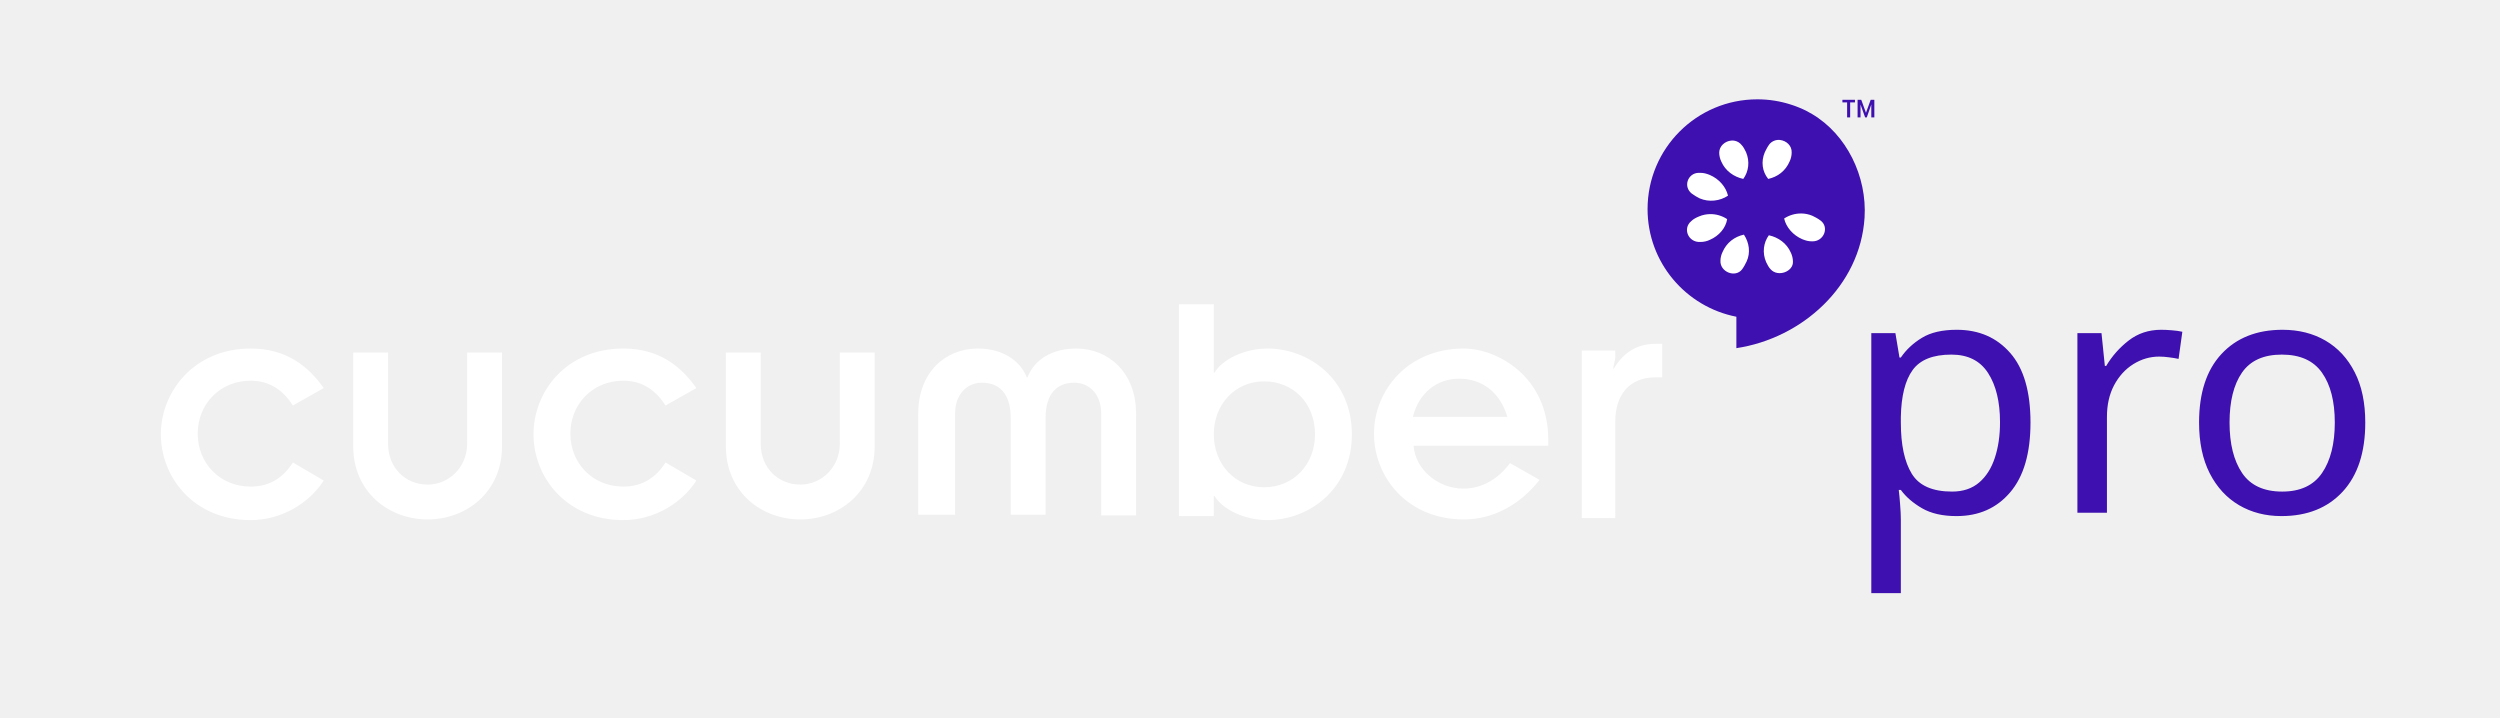
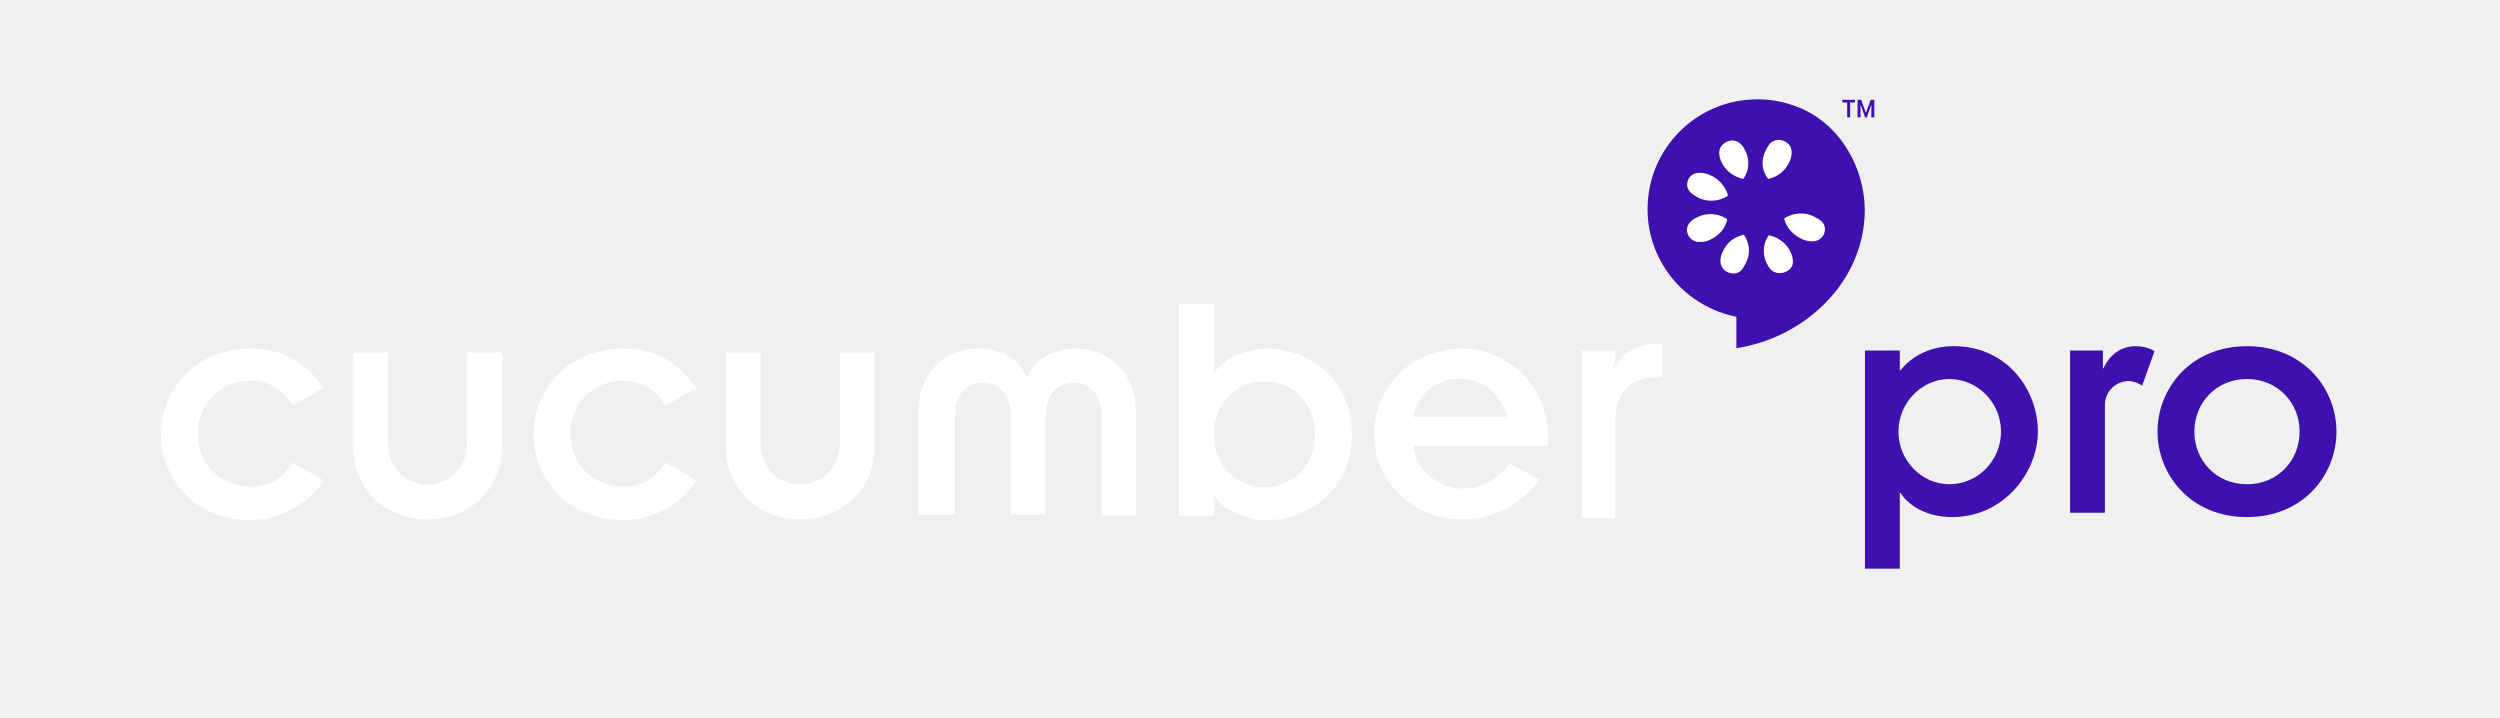
<svg xmlns="http://www.w3.org/2000/svg" width="373" height="107" viewBox="0 0 373 107">
  <g fill="none" fill-rule="evenodd">
    <path d="M0 0h373v104H0z" />
    <path d="M247 51.3c-3 0-4.9 1.5-6.3 3.8 0-.6.3-1.3.3-1.8v-1h-5v25h5V62.9c0-4.1 2.2-6.6 6-6.6h1v-5h-1zM43.7 60.5c-1.4-2.2-3.4-3.7-6.3-3.7-4.6 0-7.9 3.5-7.9 7.9s3.3 7.9 7.9 7.9c2.9 0 4.9-1.4 6.3-3.6l4.6 2.7c-2.2 3.4-6.3 5.9-10.9 5.9-8.5 0-13.4-6.4-13.4-12.8S29 52 37.4 52c5.2 0 8.5 2.5 10.9 5.9l-4.6 2.6zm9-7.9h5.2v13.6c0 3.6 2.6 6.1 5.9 6.1 3.2 0 5.9-2.6 5.9-6.1V52.6h5.2v14c0 6.8-5.3 10.9-11.1 10.9s-11.1-4.1-11.1-10.9v-14zm46.6 7.9c-1.4-2.2-3.4-3.7-6.3-3.7-4.6 0-7.9 3.5-7.9 7.9s3.3 7.9 7.9 7.9c2.9 0 4.9-1.4 6.3-3.6l4.6 2.7c-2.2 3.4-6.3 5.9-10.9 5.9-8.5 0-13.4-6.4-13.4-12.8S84.5 52 93 52c5.2 0 8.5 2.5 10.9 5.9l-4.6 2.6zm9-7.9h5.2v13.6c0 3.6 2.6 6.1 5.9 6.1 3.2 0 5.9-2.6 5.9-6.1V52.6h5.2v14c0 6.8-5.3 10.9-11.1 10.9s-11.1-4.1-11.1-10.9v-14zm28.7 9.1c0-6.2 4.1-9.7 8.9-9.7 3.7 0 6.3 1.8 7.3 4.3h.1c1-2.6 3.6-4.3 7.3-4.3 4.8 0 8.9 3.6 8.9 9.7v15.2h-5.2V61.7c0-2.9-1.8-4.6-4-4.6-2.5 0-4.3 1.5-4.3 5.3v14.4h-5.2V62.4c0-3.8-1.8-5.3-4.3-5.3-2.2 0-4 1.7-4 4.6v15.1H137V61.7zm38.9-16.3h5.2v10.2h.1c1.2-2 4.5-3.6 7.9-3.6 6.3 0 12.6 4.7 12.6 12.8 0 8.1-6.3 12.8-12.6 12.8-3.4 0-6.7-1.6-7.9-3.6h-.1v3h-5.2V45.4zm12.7 11.5c-4.3 0-7.5 3.4-7.5 7.9s3.2 7.9 7.5 7.9c4.4 0 7.6-3.4 7.6-7.9 0-4.6-3.2-7.9-7.6-7.9zm41.1 14.7c-2.9 3.7-6.9 5.9-11.3 5.9-8.5 0-13.4-6.4-13.4-12.8S210 52 218.4 52c5 0 12.6 4.2 12.6 13.6v.9h-20.1c.3 3.7 3.8 6.4 7.4 6.4 2.8 0 5.2-1.4 7-3.8l4.4 2.5zm-4.8-9.4c-1.1-3.7-3.8-5.7-7.2-5.7-3.3 0-6 2.1-6.9 5.7h14.1z" fill="#ffffff" />
    <path d="M262.192 14.82c-9.05 0-16.375 7.324-16.375 16.375 0 7.968 5.712 14.589 13.25 16.062v4.688c9.8-1.478 18.478-9.257 19.125-19.47.39-6.146-2.675-12.42-7.844-15.468a13.755 13.755 0 0 0-.906-.5c-.315-.155-.64-.306-.969-.437-.104-.044-.207-.084-.312-.125-.288-.107-.578-.226-.875-.313a16.246 16.246 0 0 0-5.094-.812z" fill="#3E10AF" />
    <path d="M265.567 20.882a1.787 1.787 0 0 0-1.562.625c-.3.4-.488.788-.688 1.188-.6 1.4-.4 2.9.5 4 1.4-.3 2.588-1.194 3.188-2.594.2-.4.312-.913.312-1.313.063-1.062-.816-1.81-1.75-1.906zm-7.281.094c-.913.087-1.781.812-1.781 1.812 0 .4.112.913.312 1.313.6 1.4 1.881 2.294 3.281 2.594.8-1.1 1.007-2.6.407-4-.2-.4-.388-.794-.688-1.094a1.757 1.757 0 0 0-1.531-.625zm-4.906 4.812c-1.577.081-2.282 2.063-.97 3.094.4.3.788.519 1.188.719 1.4.6 3.02.394 4.22-.406-.3-1.3-1.32-2.494-2.72-3.094-.5-.2-.906-.313-1.406-.313-.112-.012-.207-.005-.312 0zm15.406 6.063a4.574 4.574 0 0 0-2.594.75c.3 1.3 1.319 2.494 2.719 3.094.5.2.906.312 1.406.312 1.8.1 2.681-2.125 1.281-3.125-.4-.3-.787-.487-1.187-.687a4.32 4.32 0 0 0-1.625-.344zm-13.656.094c-.55.01-1.1.118-1.625.343-.5.2-.888.42-1.188.72-1.3 1.1-.425 3.193 1.375 3.093.5 0 1.006-.113 1.406-.313 1.4-.6 2.394-1.793 2.594-3.093a4.475 4.475 0 0 0-2.562-.75zm5.062 3.062c-1.4.3-2.587 1.194-3.187 2.594-.2.4-.313.881-.313 1.281-.1 1.7 2.219 2.613 3.219 1.313.3-.4.487-.788.687-1.188.6-1.3.394-2.8-.406-4zm3.719.094c-.8 1.1-1.006 2.6-.406 4 .2.4.387.794.687 1.094 1.1 1.2 3.413.312 3.313-1.188 0-.4-.113-.912-.313-1.312-.6-1.4-1.881-2.294-3.281-2.594z" fill="#FFF" />
-     <text transform="translate(274 13)" font-size="10" font-family="Roboto" fill="#3E10AF">
-       <tspan x=".373" y="9">™</tspan>
-     </text>
-     <text fill="#3E10AF" font-family="Insignia LT Std" font-size="50">
-       <tspan x="274.95" y="76.5">pro</tspan>
-     </text>
+     <path fill="#3E10AF" d="M279.21 15.59l-.69 1.92h-.25l-.68-1.92v1.92h-.44v-2.62h.54l.71 1.95.7-1.95h.55v2.62h-.44v-1.92m-2.45-.3h-.72v2.22h-.44v-2.22h-.72v-.4h1.88v.4z">
+         </path>
+     <path fill="#3E10AF" d="M283.45 52.3h-5.2v32.55h5.2v-11.3h.1c1.35 2.05 4.1 3.6 7.7 3.6 7.85 0 12.8-6.8 12.8-12.75 0-6.25-4.6-12.75-12.55-12.75-3.3 0-6.1 1.3-7.95 3.6h-.1zm15.1 12.1c0 4.35-3.5 7.85-7.7 7.85-4.1 0-7.6-3.5-7.6-7.85s3.5-7.85 7.6-7.85c4.2 0 7.7 3.5 7.7 7.85zm10.3 12.1h5.2v-16c0-2.2 1.7-3.65 3.6-3.65.5 0 1.45.3 1.95.7l1.85-5.15c-.7-.45-1.7-.75-2.85-.75-2.1 0-3.9 1.3-4.75 3.3h-.1V52.3h-4.9zm13.05-12.1c0 6.4 4.9 12.75 13.35 12.75S348.6 70.8 348.6 64.4s-4.9-12.75-13.35-12.75S321.9 58 321.9 64.4zm5.5 0c0-4.35 3.3-7.85 7.85-7.85s7.85 3.5 7.85 7.85-3.3 7.85-7.85 7.85-7.85-3.5-7.85-7.85z">
+         </path>
  </g>
</svg>
